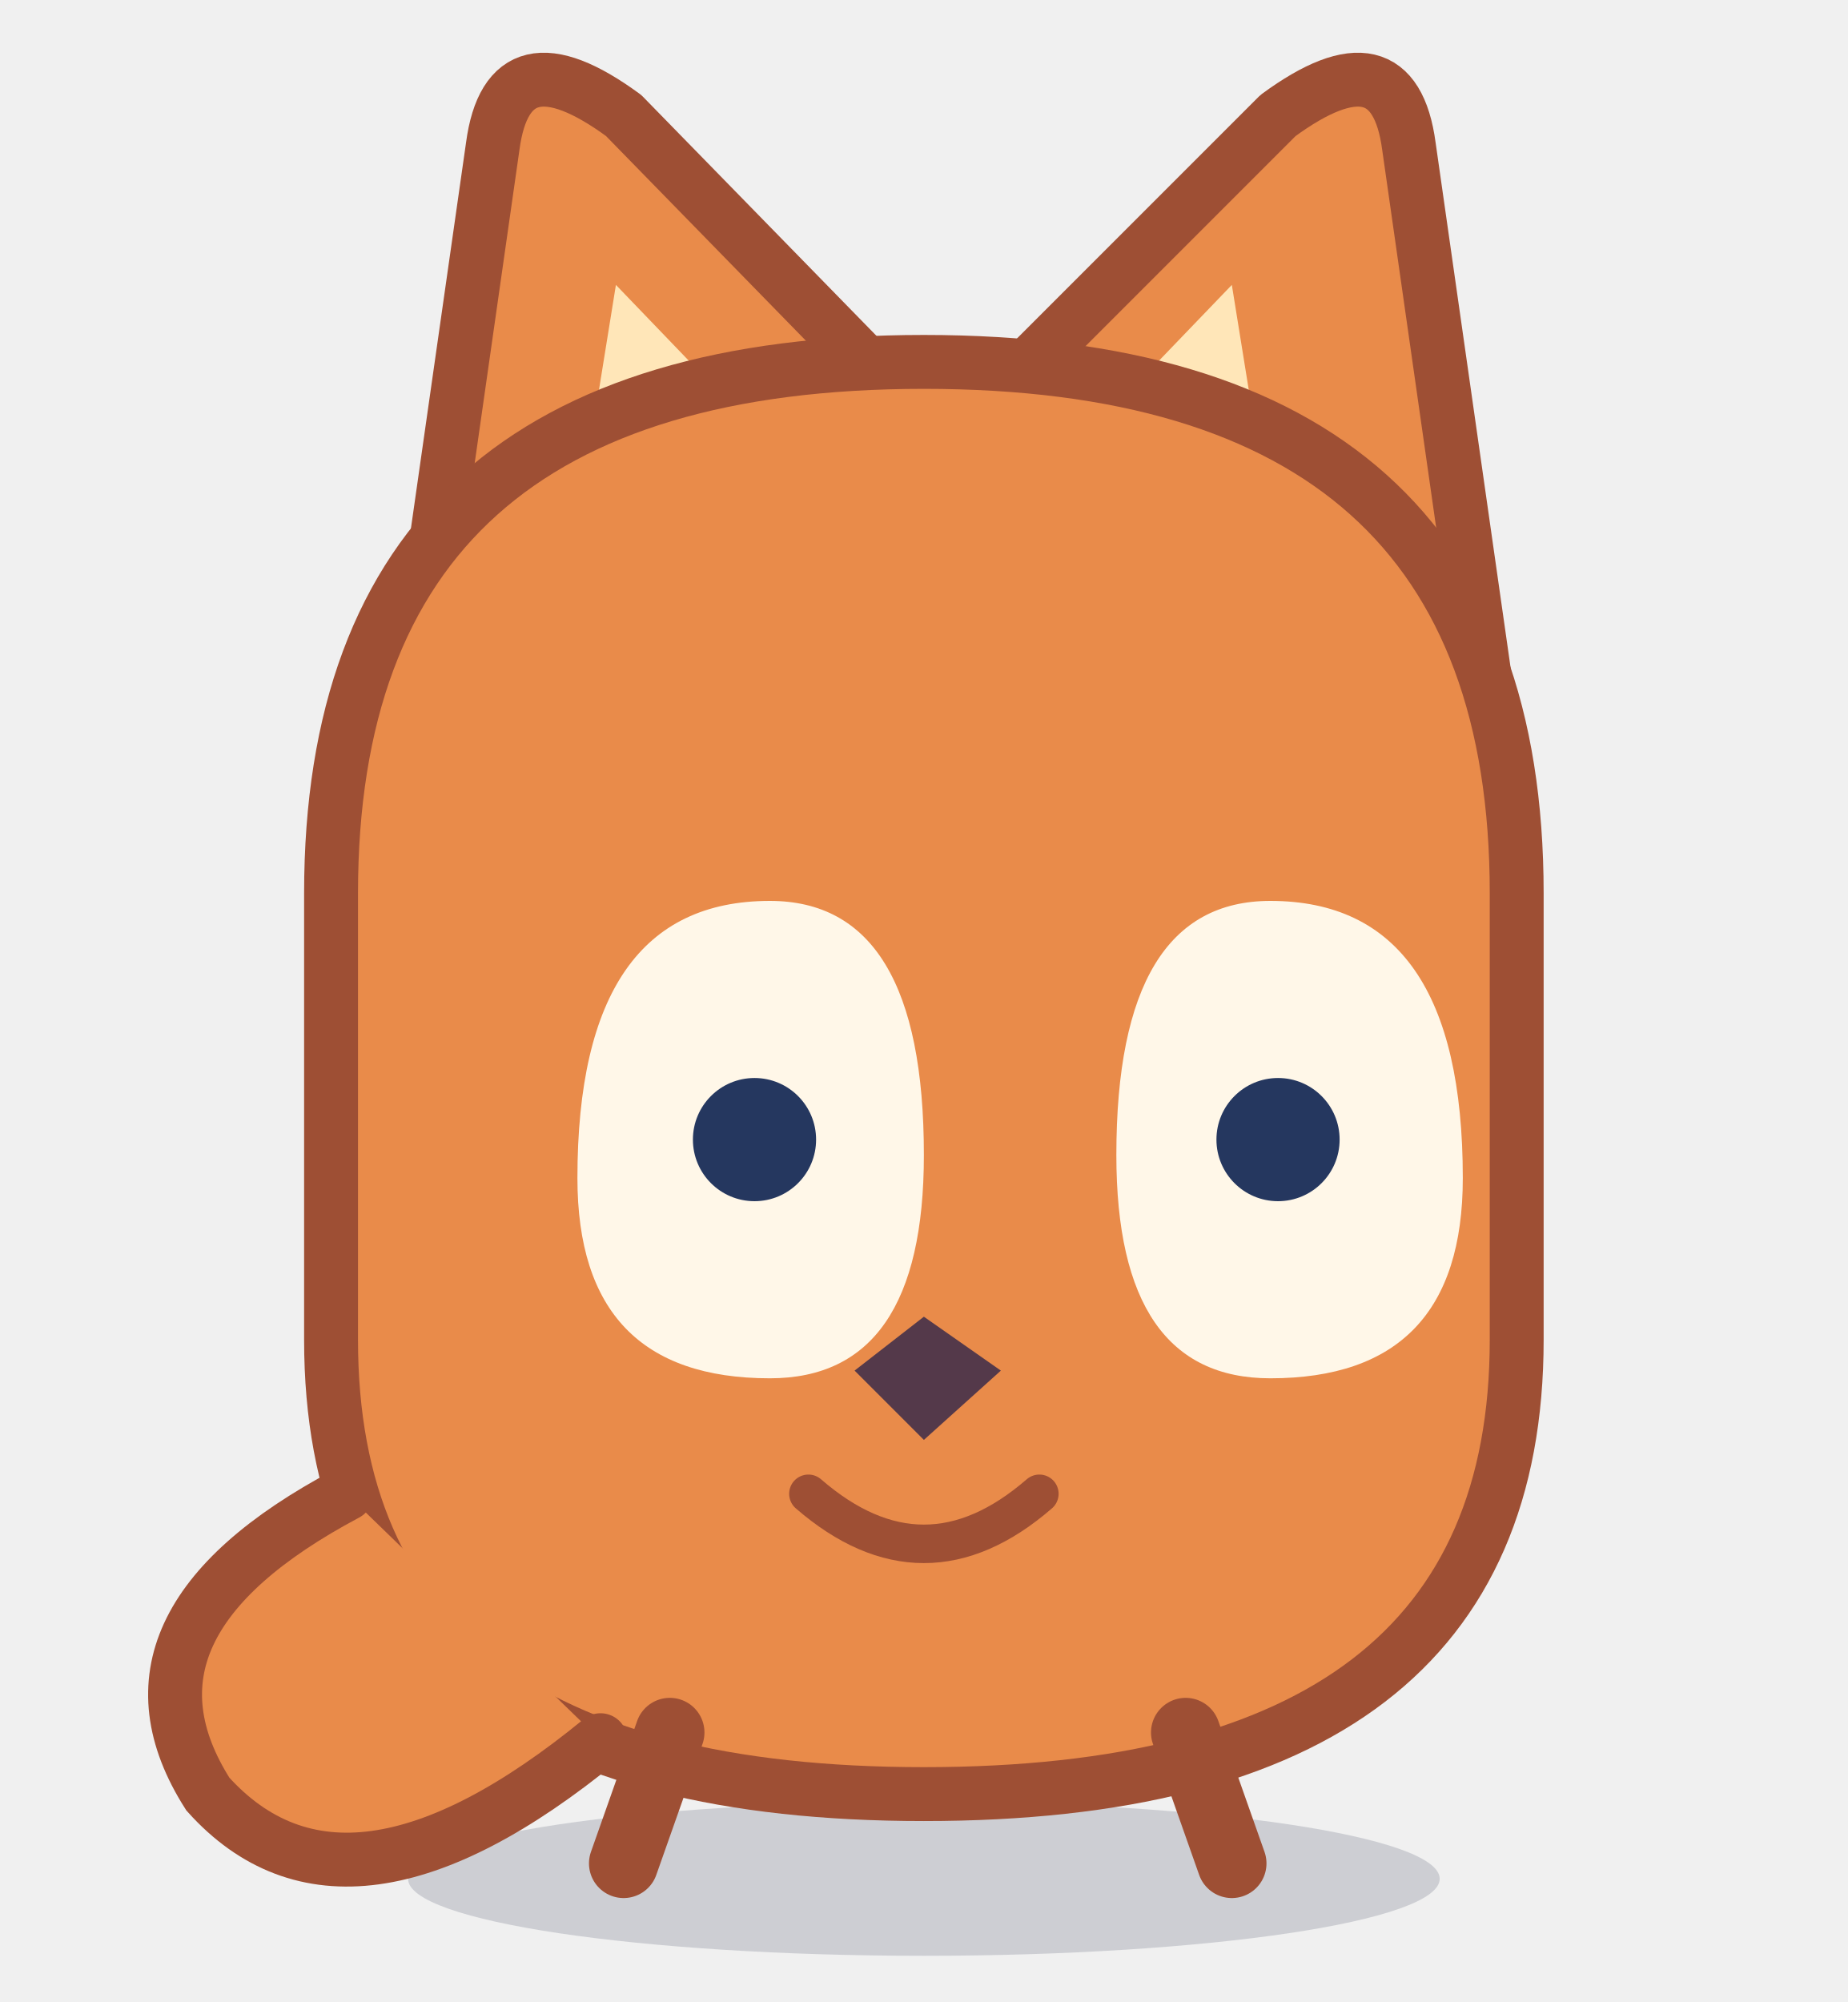
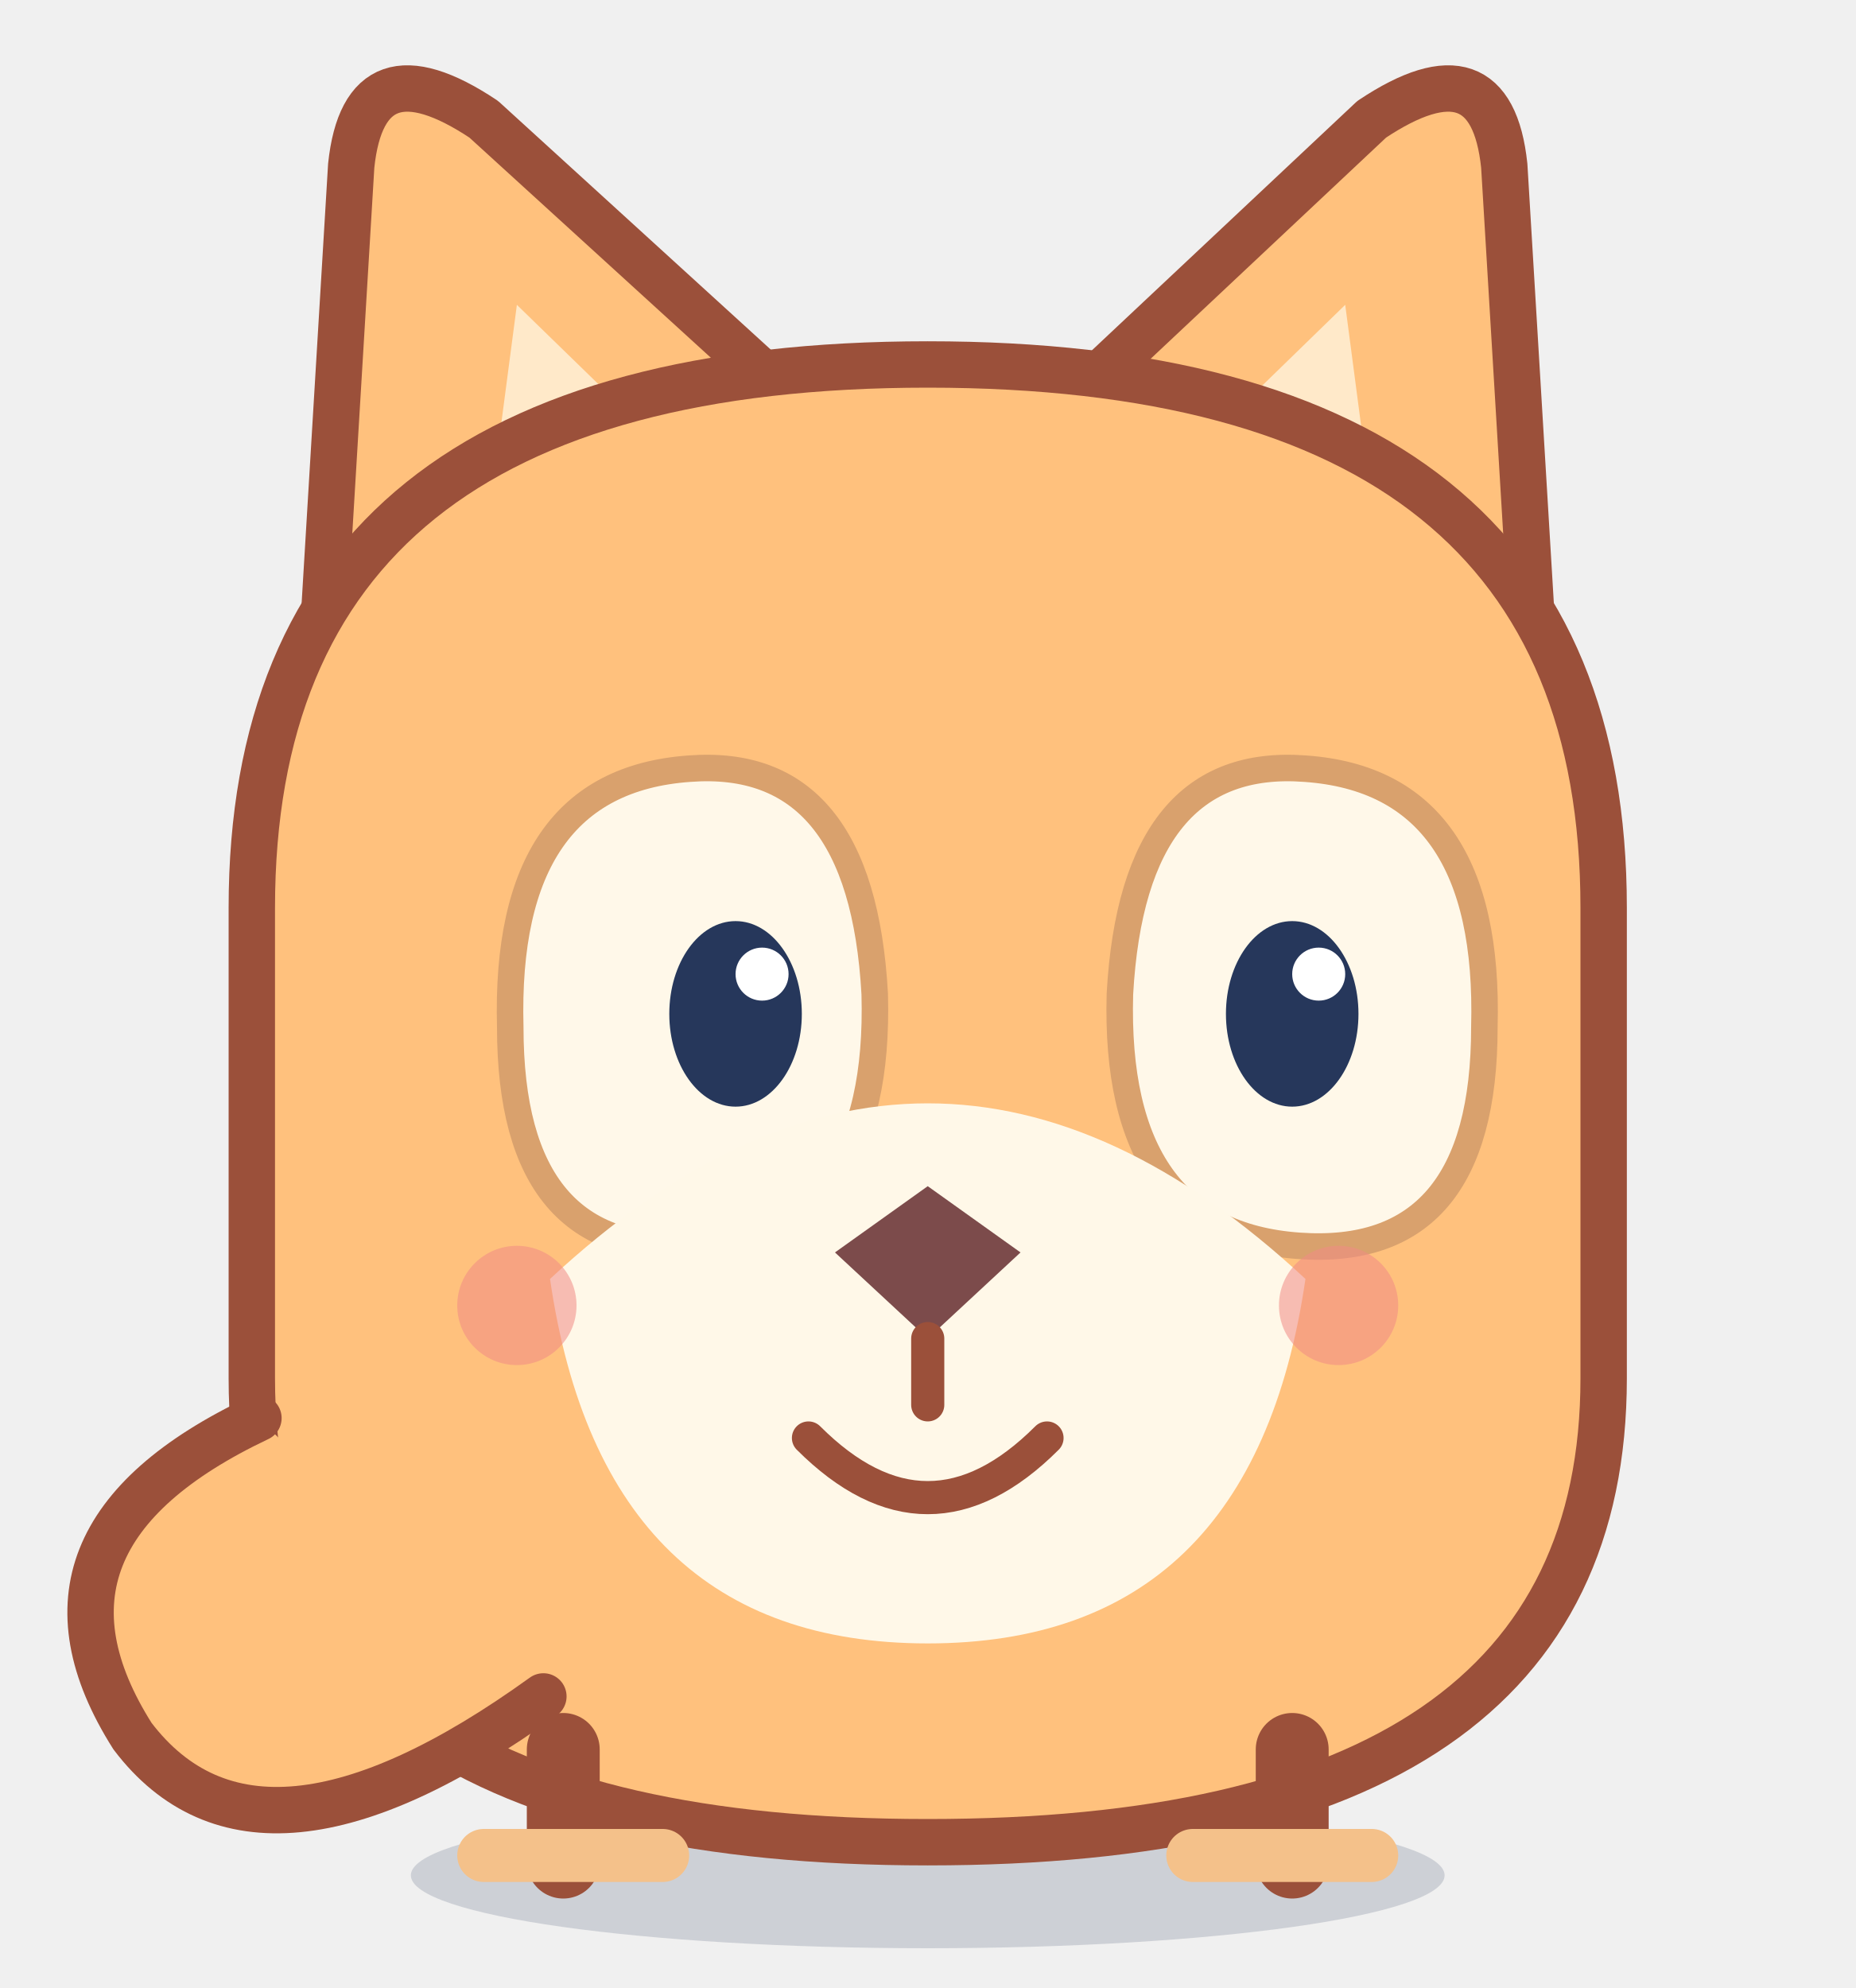
- <svg xmlns="http://www.w3.org/2000/svg" viewBox="0 0 240 260" fill="none">
-   <ellipse cx="120" cy="244" rx="67" ry="10" fill="#111B3B" opacity=".16" />
-   <path d="m54 89 10-70q2-15 17-4l42 43 43-43q15-11 17 4l10 70" fill="#E98B4A" stroke="#9E4F34" stroke-width="7" stroke-linejoin="round" />
-   <path d="m75 68 5-31 25 26m60 5-5-31-25 26" fill="#FFE6B8" />
-   <path d="M43 116q0-69 77-69t77 69v58q0 59-77 59t-77-59z" fill="#E98B4A" stroke="#9E4F34" stroke-width="7" />
-   <path d="M75 153q0-36 25-36 20 0 20 33 0 29-20 29-25 0-25-26Zm70-3q0-33 20-33 25 0 25 36 0 26-25 26-20 0-20-29Z" fill="#FFF7E8" />
-   <circle cx="98" cy="148" r="8" fill="#25375F" />
-   <circle cx="166" cy="148" r="8" fill="#25375F" />
-   <path d="m111 178 9-7 10 7-10 9z" fill="#54394A" />
-   <path d="M105 194q15 13 30 0" stroke="#9E4F34" stroke-width="5" stroke-linecap="round" />
-   <path d="M45 194q-32 17-18 39 18 20 51-7" fill="#E98B4A" stroke="#9E4F34" stroke-width="7" stroke-linecap="round" />
-   <path d="m87 225-6 17m73-17 6 17" stroke="#9E4F34" stroke-width="9" stroke-linecap="round" />
+ <svg xmlns="http://www.w3.org/2000/svg" viewBox="0 0 280 300" fill="none">
+   <defs>
+     <linearGradient id="fur" x1="48" y1="25" x2="226" y2="266">
+       <stop stop-color="#FFC17D" />
+       <stop offset=".6" stop-color="#E9854D" />
+       <stop offset="1" stop-color="#BD5E3F" />
+     </linearGradient>
+     <linearGradient id="muzzle" x1="86" y1="116" x2="190" y2="225">
+       <stop stop-color="#FFF8E8" />
+       <stop offset="1" stop-color="#F1DCC1" />
+     </linearGradient>
+   </defs>
+   <ellipse cx="140" cy="283" rx="78" ry="11" fill="#15264B" opacity=".16" />
+   <path d="m48 108 5-83q2-19 20-7l68 62 66-62q18-12 20 7l5 83" fill="url(#fur)" stroke="#9B503A" stroke-width="7" stroke-linejoin="round" />
+   <path d="m73 84 5-38 37 36m93 2-5-38-37 36" fill="#FFE9C9" />
+   <path d="M38 137q0-82 102-82t102 82v71q0 70-102 70T38 208z" fill="url(#fur)" stroke="#9B503A" stroke-width="7" />
+   <path d="M77 155q-1-37 27-39 26-2 28 34 1 36-27 38-28 2-28-33Zm92-5q2-36 28-34 28 2 27 39 0 35-28 33-28-2-27-38Z" fill="#FFF8E9" stroke="#D9A16D" stroke-width="4" />
+   <ellipse cx="111" cy="153" rx="10" ry="14" fill="#26375B" />
+   <ellipse cx="195" cy="153" rx="10" ry="14" fill="#26375B" />
+   <circle cx="115" cy="147" r="4" fill="white" />
+   <circle cx="199" cy="147" r="4" fill="white" />
+   <path d="M83 193q57-53 114 0-8 55-57 55t-57-55Z" fill="url(#muzzle)" />
+   <path d="m126 189 14-10 14 10-14 13z" fill="#7C4B4B" />
+   <path d="M140 202v10m-18 5q18 18 36 0" stroke="#9B503A" stroke-width="5" stroke-linecap="round" />
+   <circle cx="78" cy="197" r="9" fill="#F08B85" opacity=".55" />
+   <circle cx="202" cy="197" r="9" fill="#F08B85" opacity=".55" />
+   <path d="M39 214q-38 18-19 48 19 25 62-6" fill="url(#fur)" stroke="#9B503A" stroke-width="7" stroke-linecap="round" />
+   <path d="M85 264v17m110-17v17" stroke="#9B503A" stroke-width="11" stroke-linecap="round" />
+   <path d="M73 280h27m80 0h27" stroke="#F4C18A" stroke-width="8" stroke-linecap="round" />
</svg>
